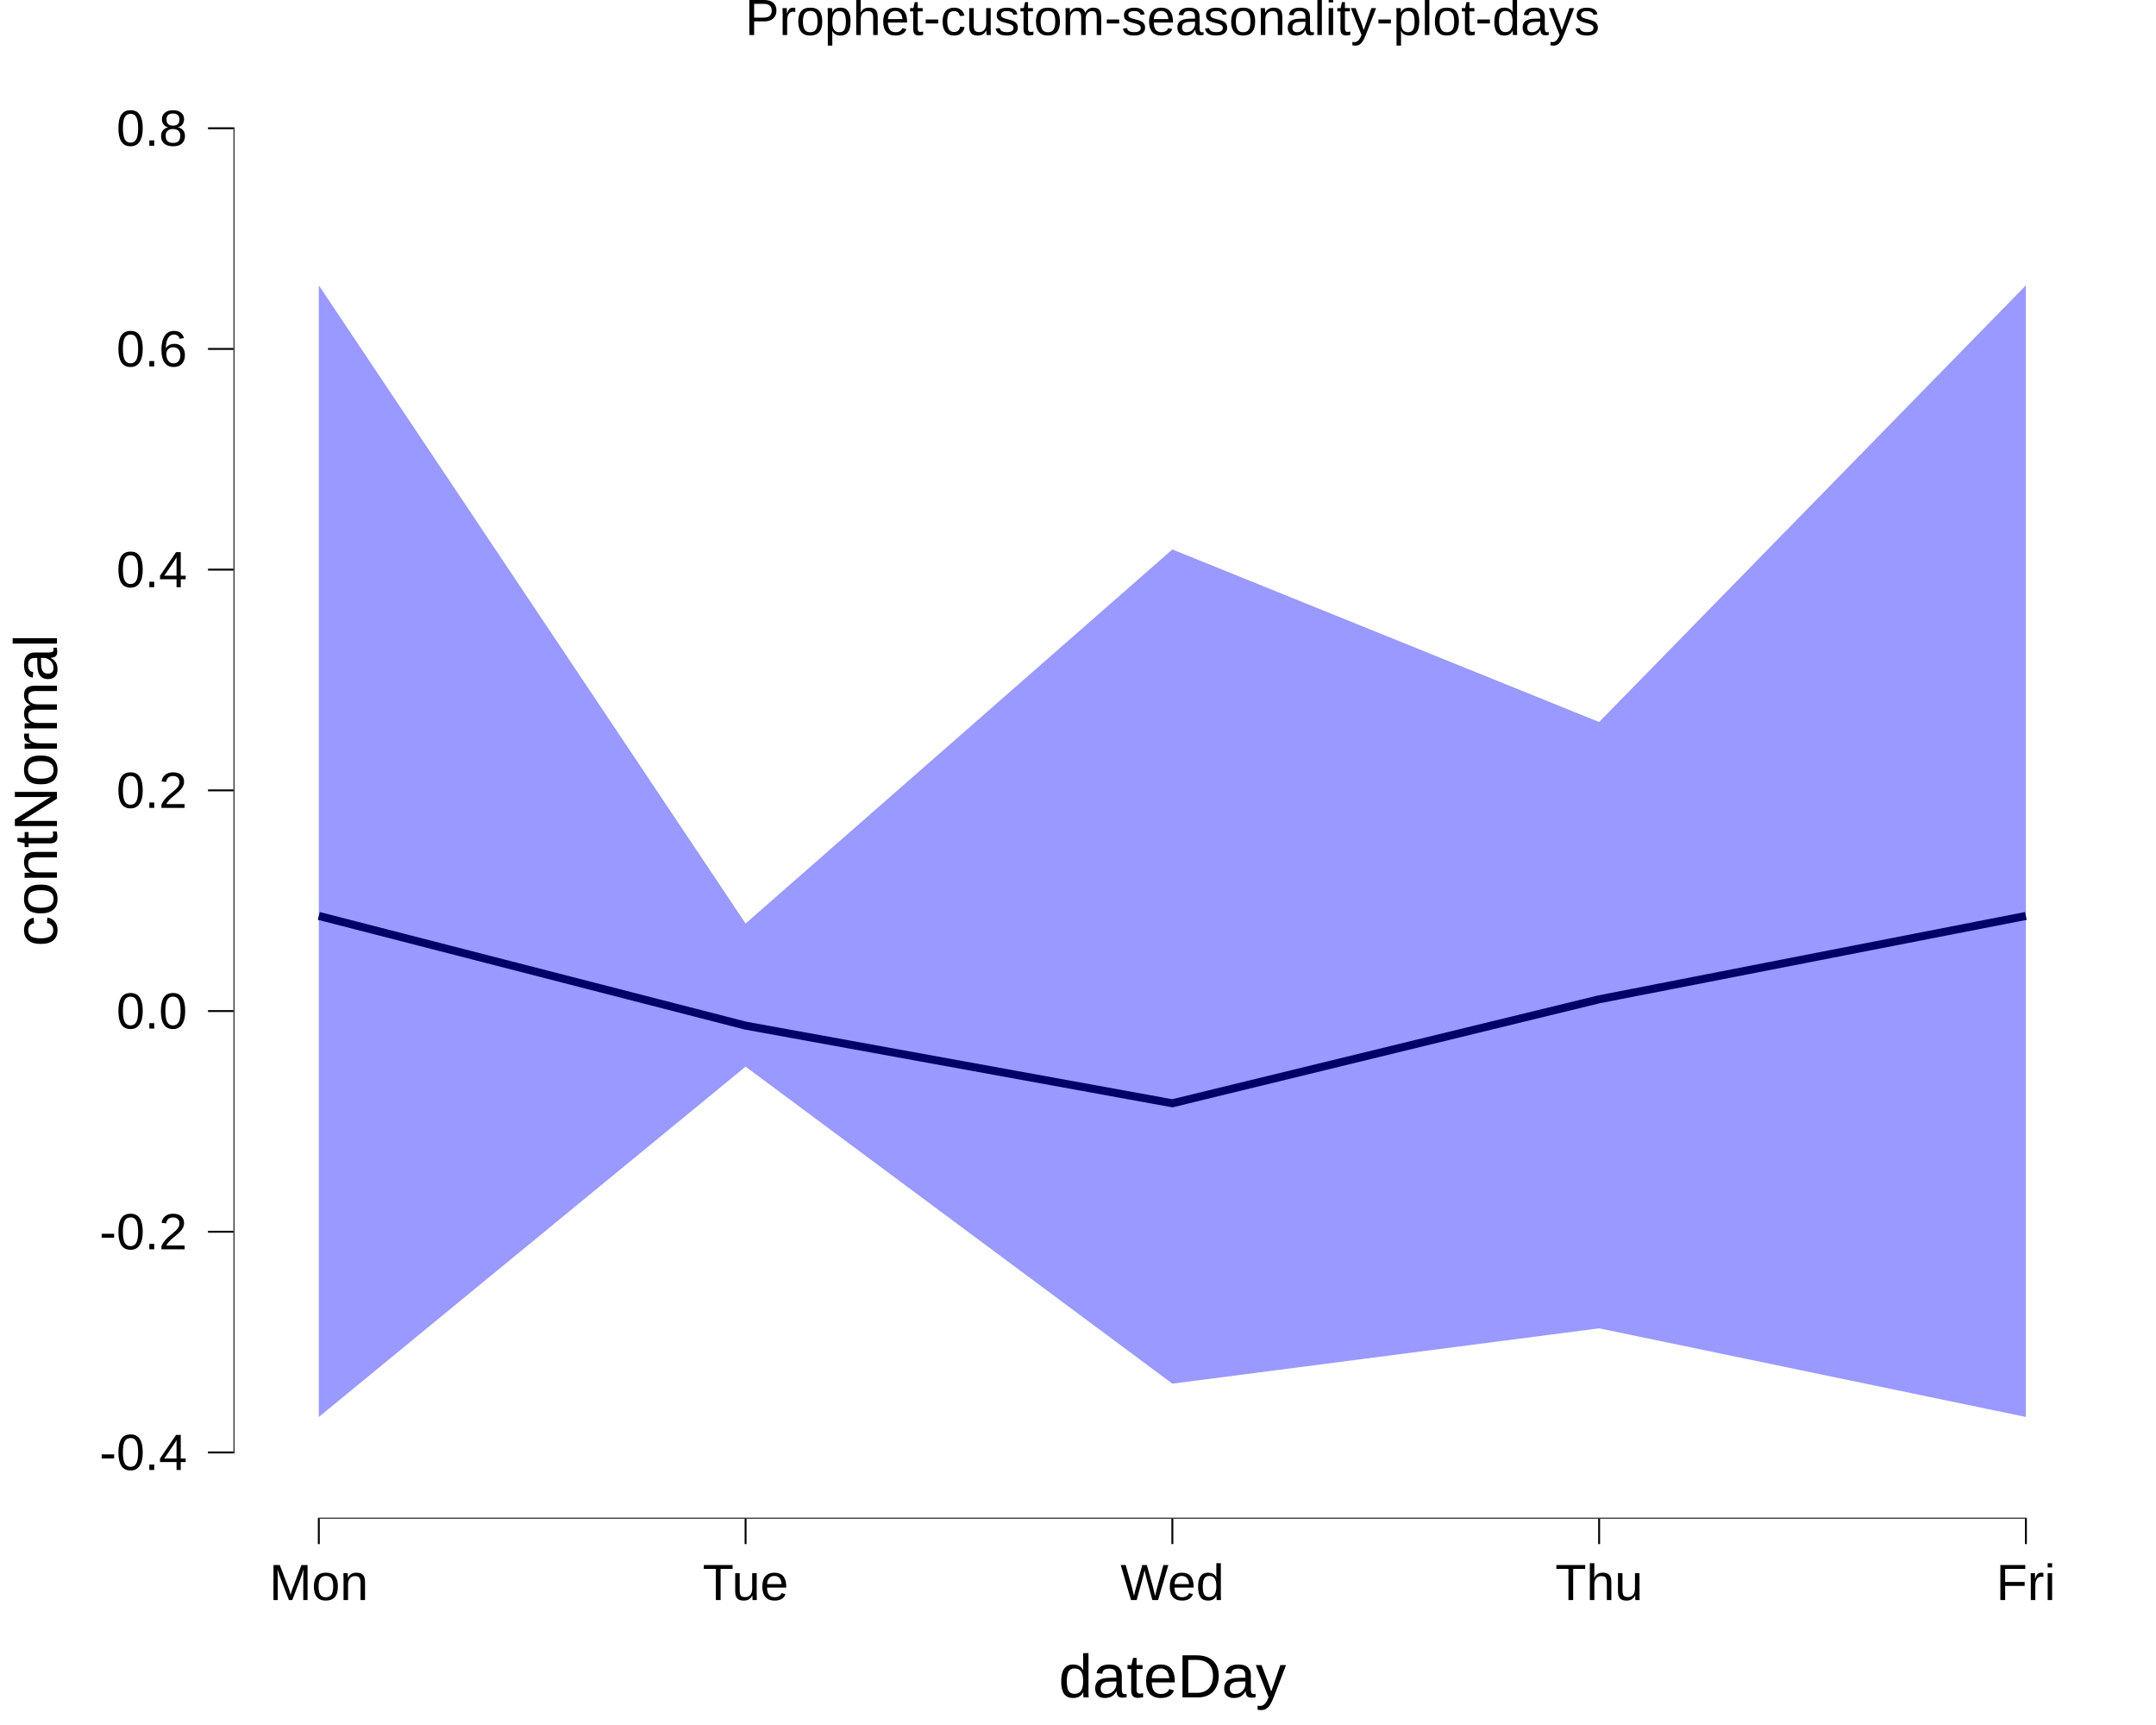
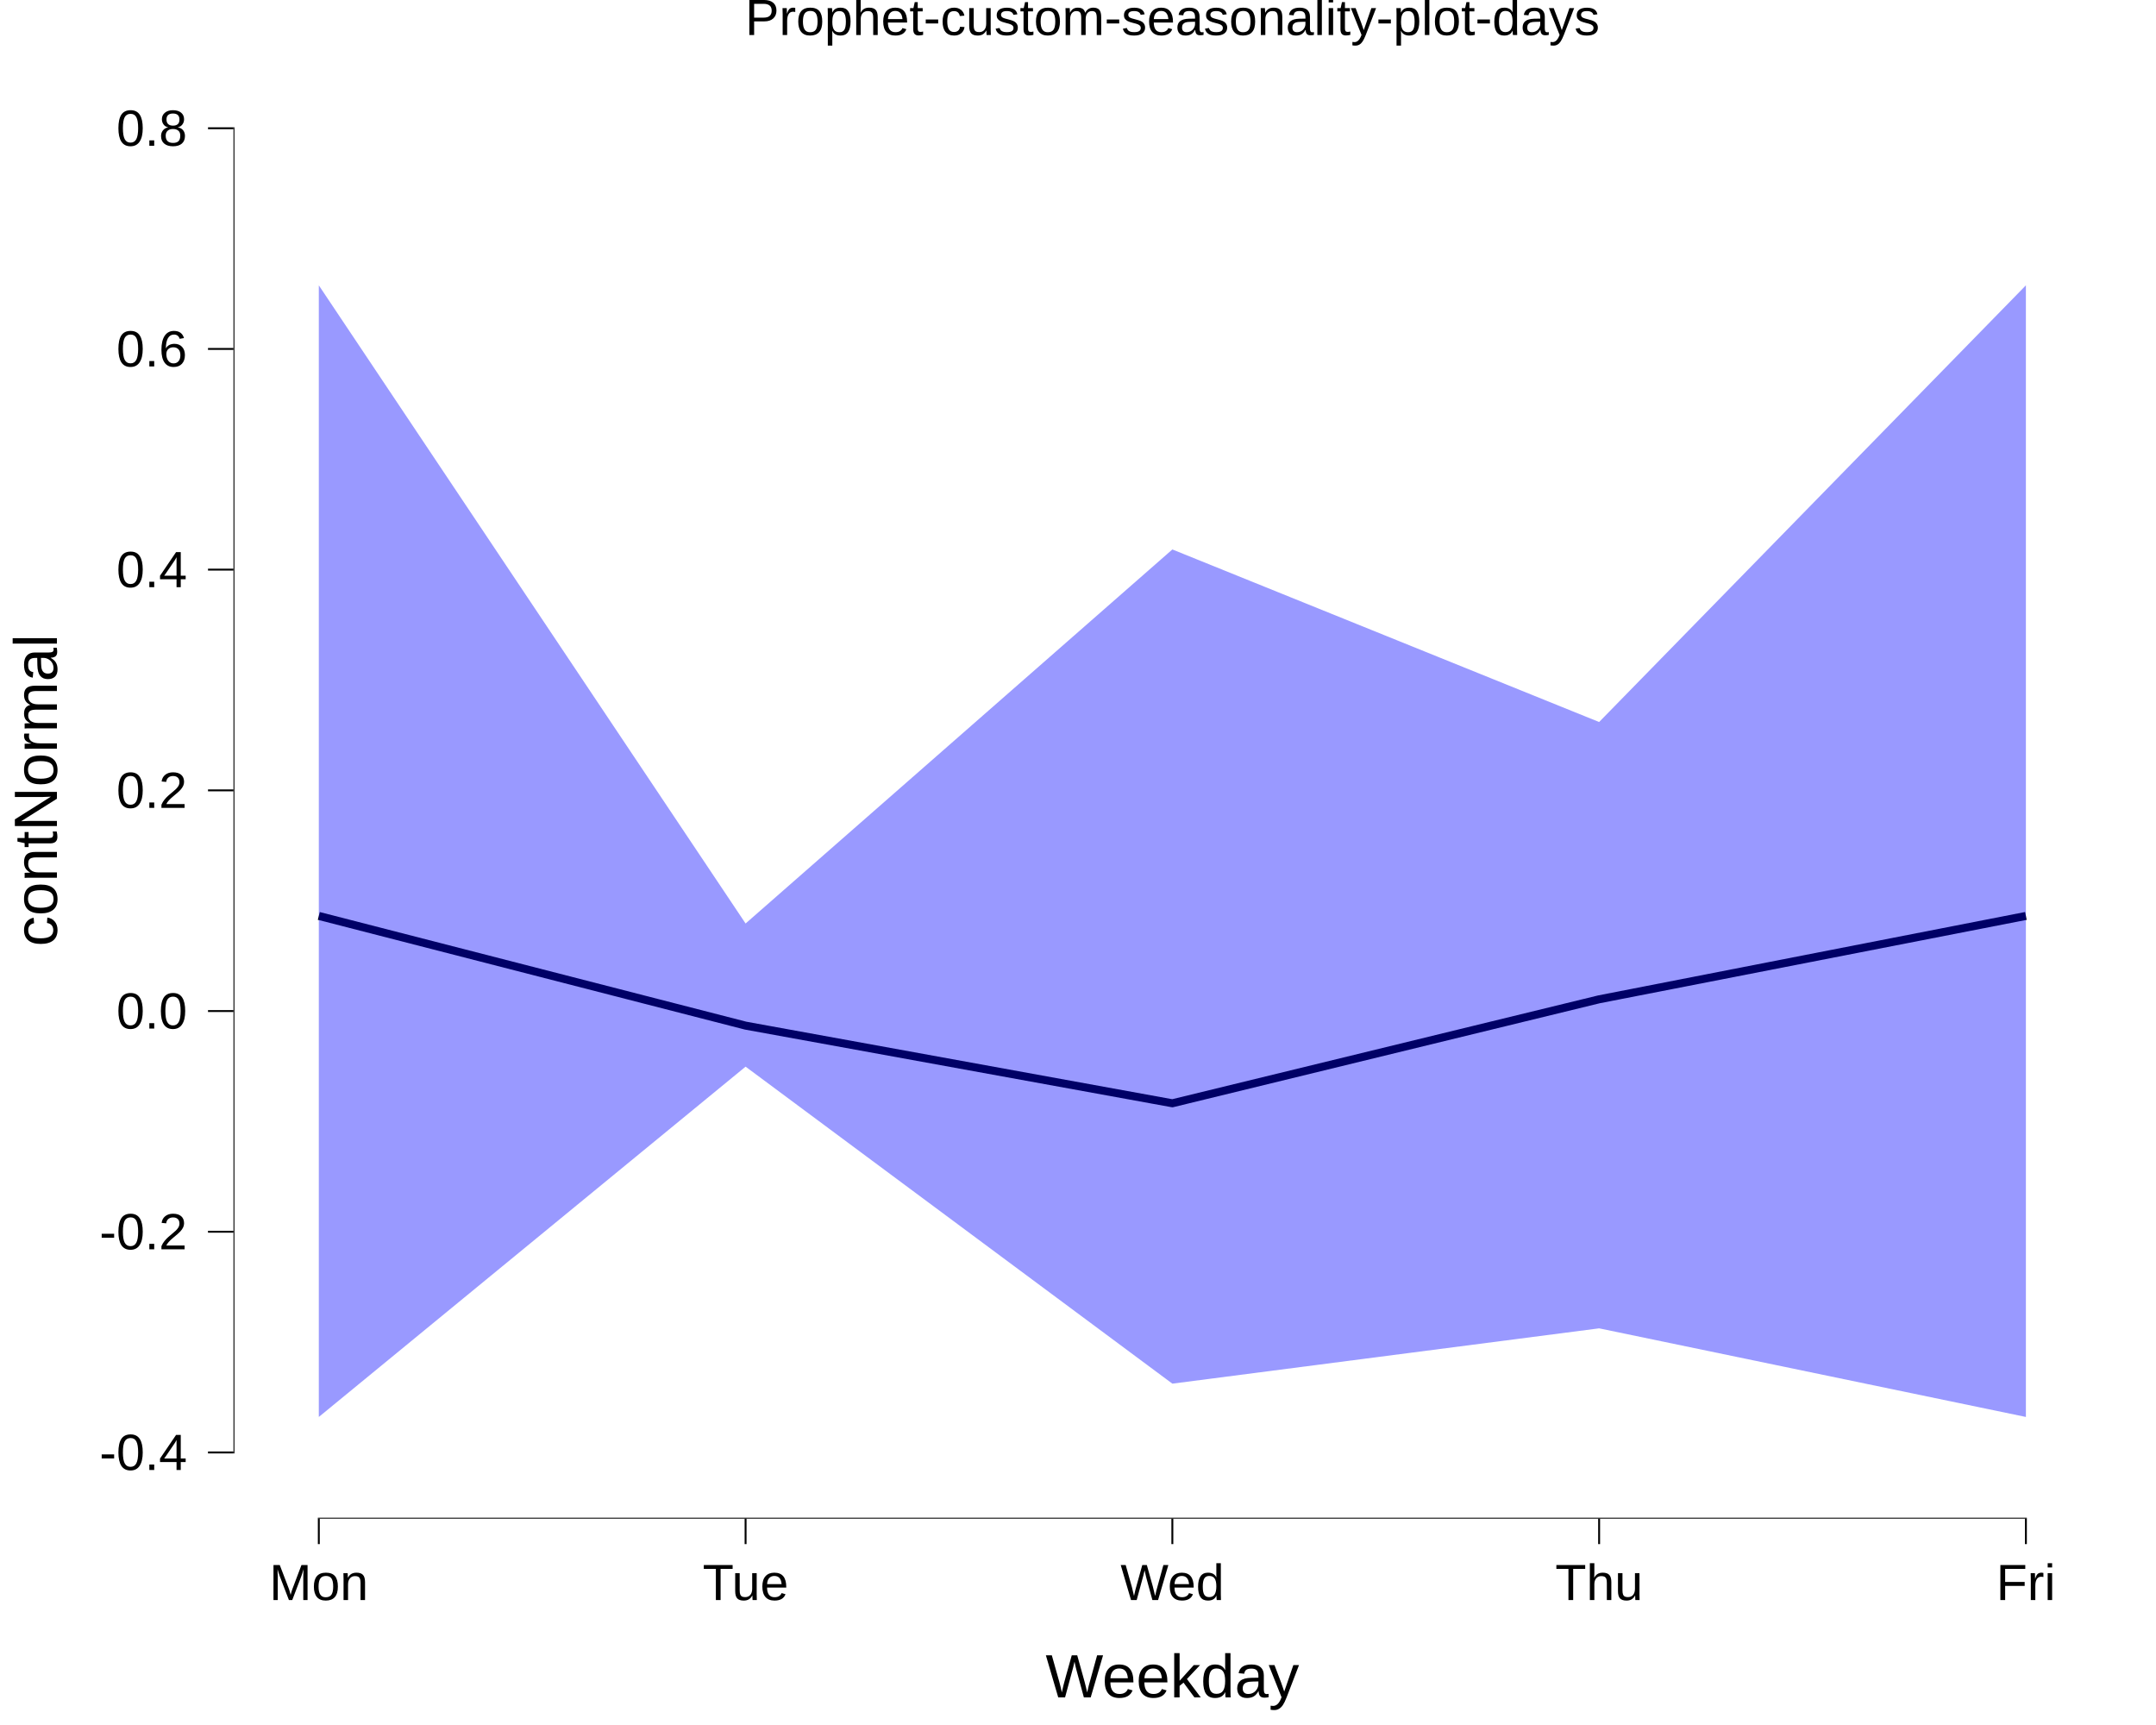
<svg xmlns="http://www.w3.org/2000/svg" viewBox="0 0 720.00 576.00">
  <defs>
    <style type="text/css">
    line, polyline, polygon, path, rect, circle {
      fill: none;
      stroke: #000000;
      stroke-linecap: round;
      stroke-linejoin: round;
      stroke-miterlimit: 10.00;
    }
  </style>
  </defs>
  <rect width="100%" height="100%" style="stroke: none; fill: #FFFFFF;" />
  <rect x="0.00" y="0.00" width="720.00" height="576.00" style="stroke-width: 10.67; stroke: none;" />
  <defs>
    <clipPath id="cpNzcuOTd8NzA1LjA2fDUwNy4xMHwyMC43MQ==">
      <rect x="77.97" y="20.71" width="627.09" height="486.38" />
    </clipPath>
  </defs>
  <rect x="77.97" y="20.71" width="627.09" height="486.38" style="stroke-width: 10.67; stroke: none;" clip-path="url(#cpNzcuOTd8NzA1LjA2fDUwNy4xMHwyMC43MQ==)" />
  <polyline points="106.47,305.84 248.99,342.47 391.51,368.40 534.03,333.68 676.55,305.84 " style="stroke-width: 2.67; stroke-linecap: butt;" clip-path="url(#cpNzcuOTd8NzA1LjA2fDUwNy4xMHwyMC43MQ==)" />
  <polygon points="106.47,95.28 248.99,308.37 391.51,183.47 534.03,241.09 676.55,95.28 676.55,473.14 534.03,443.55 391.51,462.02 248.99,356.17 106.47,473.14 " style="stroke-width: 0.00; stroke: none; fill: #0000FF; fill-opacity: 0.40;" clip-path="url(#cpNzcuOTd8NzA1LjA2fDUwNy4xMHwyMC43MQ==)" />
  <polyline points="106.47,95.28 248.99,308.37 391.51,183.47 534.03,241.09 676.55,95.28 " style="stroke-width: 1.07; stroke: none;" clip-path="url(#cpNzcuOTd8NzA1LjA2fDUwNy4xMHwyMC43MQ==)" />
  <polyline points="676.55,473.14 534.03,443.55 391.51,462.02 248.99,356.17 106.47,473.14 " style="stroke-width: 1.07; stroke: none;" clip-path="url(#cpNzcuOTd8NzA1LjA2fDUwNy4xMHwyMC43MQ==)" />
  <line x1="106.15" y1="507.10" x2="676.87" y2="507.10" style="stroke-width: 0.64; stroke-linecap: butt;" clip-path="url(#cpNzcuOTd8NzA1LjA2fDUwNy4xMHwyMC43MQ==)" />
  <line x1="77.97" y1="485.31" x2="77.97" y2="42.50" style="stroke-width: 0.64; stroke-linecap: butt;" clip-path="url(#cpNzcuOTd8NzA1LjA2fDUwNy4xMHwyMC43MQ==)" />
  <rect x="77.97" y="20.71" width="627.09" height="486.38" style="stroke-width: 0.00; stroke: none;" clip-path="url(#cpNzcuOTd8NzA1LjA2fDUwNy4xMHwyMC43MQ==)" />
  <defs>
    <clipPath id="cpMC4wMHw3MjAuMDB8NTc2LjAwfDAuMDA=">
      <rect x="0.00" y="0.00" width="720.00" height="576.00" />
    </clipPath>
  </defs>
  <polyline points="77.97,507.10 77.97,20.71 " style="stroke-width: 0.00; stroke: none; stroke-linecap: butt;" clip-path="url(#cpMC4wMHw3MjAuMDB8NTc2LjAwfDAuMDA=)" />
  <g clip-path="url(#cpMC4wMHw3MjAuMDB8NTc2LjAwfDAuMDA=)">
    <text x="33.21" y="490.84" style="font-size: 17.00px; font-family: Liberation Sans;" textLength="29.28px" lengthAdjust="spacingAndGlyphs">-0.4</text>
  </g>
  <g clip-path="url(#cpMC4wMHw3MjAuMDB8NTc2LjAwfDAuMDA=)">
    <text x="33.21" y="417.15" style="font-size: 17.00px; font-family: Liberation Sans;" textLength="29.28px" lengthAdjust="spacingAndGlyphs">-0.2</text>
  </g>
  <g clip-path="url(#cpMC4wMHw3MjAuMDB8NTc2LjAwfDAuMDA=)">
    <text x="38.87" y="343.45" style="font-size: 17.00px; font-family: Liberation Sans;" textLength="23.62px" lengthAdjust="spacingAndGlyphs">0.0</text>
  </g>
  <g clip-path="url(#cpMC4wMHw3MjAuMDB8NTc2LjAwfDAuMDA=)">
    <text x="38.87" y="269.76" style="font-size: 17.00px; font-family: Liberation Sans;" textLength="23.62px" lengthAdjust="spacingAndGlyphs">0.2</text>
  </g>
  <g clip-path="url(#cpMC4wMHw3MjAuMDB8NTc2LjAwfDAuMDA=)">
    <text x="38.87" y="196.06" style="font-size: 17.00px; font-family: Liberation Sans;" textLength="23.62px" lengthAdjust="spacingAndGlyphs">0.4</text>
  </g>
  <g clip-path="url(#cpMC4wMHw3MjAuMDB8NTc2LjAwfDAuMDA=)">
    <text x="38.87" y="122.37" style="font-size: 17.00px; font-family: Liberation Sans;" textLength="23.62px" lengthAdjust="spacingAndGlyphs">0.6</text>
  </g>
  <g clip-path="url(#cpMC4wMHw3MjAuMDB8NTc2LjAwfDAuMDA=)">
    <text x="38.87" y="48.67" style="font-size: 17.00px; font-family: Liberation Sans;" textLength="23.62px" lengthAdjust="spacingAndGlyphs">0.8</text>
  </g>
  <polyline points="69.46,484.99 77.97,484.99 " style="stroke-width: 0.64; stroke-linecap: butt;" clip-path="url(#cpMC4wMHw3MjAuMDB8NTc2LjAwfDAuMDA=)" />
  <polyline points="69.46,411.29 77.97,411.29 " style="stroke-width: 0.64; stroke-linecap: butt;" clip-path="url(#cpMC4wMHw3MjAuMDB8NTc2LjAwfDAuMDA=)" />
  <polyline points="69.46,337.60 77.97,337.60 " style="stroke-width: 0.64; stroke-linecap: butt;" clip-path="url(#cpMC4wMHw3MjAuMDB8NTc2LjAwfDAuMDA=)" />
  <polyline points="69.46,263.91 77.97,263.91 " style="stroke-width: 0.64; stroke-linecap: butt;" clip-path="url(#cpMC4wMHw3MjAuMDB8NTc2LjAwfDAuMDA=)" />
  <polyline points="69.46,190.21 77.97,190.21 " style="stroke-width: 0.64; stroke-linecap: butt;" clip-path="url(#cpMC4wMHw3MjAuMDB8NTc2LjAwfDAuMDA=)" />
  <polyline points="69.46,116.52 77.97,116.52 " style="stroke-width: 0.64; stroke-linecap: butt;" clip-path="url(#cpMC4wMHw3MjAuMDB8NTc2LjAwfDAuMDA=)" />
  <polyline points="69.46,42.82 77.97,42.82 " style="stroke-width: 0.64; stroke-linecap: butt;" clip-path="url(#cpMC4wMHw3MjAuMDB8NTc2LjAwfDAuMDA=)" />
  <polyline points="77.97,507.10 705.06,507.10 " style="stroke-width: 0.00; stroke: none; stroke-linecap: butt;" clip-path="url(#cpMC4wMHw3MjAuMDB8NTc2LjAwfDAuMDA=)" />
  <polyline points="106.47,515.60 106.47,507.10 " style="stroke-width: 0.64; stroke-linecap: butt;" clip-path="url(#cpMC4wMHw3MjAuMDB8NTc2LjAwfDAuMDA=)" />
  <polyline points="248.99,515.60 248.99,507.10 " style="stroke-width: 0.64; stroke-linecap: butt;" clip-path="url(#cpMC4wMHw3MjAuMDB8NTc2LjAwfDAuMDA=)" />
  <polyline points="391.51,515.60 391.51,507.10 " style="stroke-width: 0.64; stroke-linecap: butt;" clip-path="url(#cpMC4wMHw3MjAuMDB8NTc2LjAwfDAuMDA=)" />
  <polyline points="534.03,515.60 534.03,507.10 " style="stroke-width: 0.64; stroke-linecap: butt;" clip-path="url(#cpMC4wMHw3MjAuMDB8NTc2LjAwfDAuMDA=)" />
  <polyline points="676.55,515.60 676.55,507.10 " style="stroke-width: 0.64; stroke-linecap: butt;" clip-path="url(#cpMC4wMHw3MjAuMDB8NTc2LjAwfDAuMDA=)" />
  <g clip-path="url(#cpMC4wMHw3MjAuMDB8NTc2LjAwfDAuMDA=)">
    <text x="89.94" y="534.28" style="font-size: 17.00px; font-family: Liberation Sans;" textLength="33.06px" lengthAdjust="spacingAndGlyphs">Mon</text>
  </g>
  <g clip-path="url(#cpMC4wMHw3MjAuMDB8NTc2LjAwfDAuMDA=)">
    <text x="234.66" y="534.28" style="font-size: 17.00px; font-family: Liberation Sans;" textLength="28.67px" lengthAdjust="spacingAndGlyphs">Tue</text>
  </g>
  <g clip-path="url(#cpMC4wMHw3MjAuMDB8NTc2LjAwfDAuMDA=)">
    <text x="374.19" y="534.28" style="font-size: 17.00px; font-family: Liberation Sans;" textLength="34.64px" lengthAdjust="spacingAndGlyphs">Wed</text>
  </g>
  <g clip-path="url(#cpMC4wMHw3MjAuMDB8NTc2LjAwfDAuMDA=)">
    <text x="519.38" y="534.28" style="font-size: 17.00px; font-family: Liberation Sans;" textLength="29.30px" lengthAdjust="spacingAndGlyphs">Thu</text>
  </g>
  <g clip-path="url(#cpMC4wMHw3MjAuMDB8NTc2LjAwfDAuMDA=)">
    <text x="666.64" y="534.28" style="font-size: 17.00px; font-family: Liberation Sans;" textLength="19.83px" lengthAdjust="spacingAndGlyphs">Fri</text>
  </g>
  <g clip-path="url(#cpMC4wMHw3MjAuMDB8NTc2LjAwfDAuMDA=)">
-     <text x="353.53" y="566.78" style="font-size: 20.40px; font-family: Liberation Sans;" textLength="75.97px" lengthAdjust="spacingAndGlyphs">dateDay</text>
+     <text x="349.18" y="566.78" style="font-size: 20.40px; font-family: Liberation Sans;" textLength="84.66px" lengthAdjust="spacingAndGlyphs">Weekday</text>
  </g>
  <g clip-path="url(#cpMC4wMHw3MjAuMDB8NTc2LjAwfDAuMDA=)">
    <text transform="translate(19.01,316.05) rotate(-90)" style="font-size: 20.40px; font-family: Liberation Sans;" textLength="104.28px" lengthAdjust="spacingAndGlyphs">contNormal</text>
  </g>
  <g clip-path="url(#cpMC4wMHw3MjAuMDB8NTc2LjAwfDAuMDA=)">
    <text x="248.86" y="11.70" style="font-size: 17.00px; font-family: Liberation Sans;" textLength="285.30px" lengthAdjust="spacingAndGlyphs">Prophet-custom-seasonality-plot-days</text>
  </g>
</svg>
